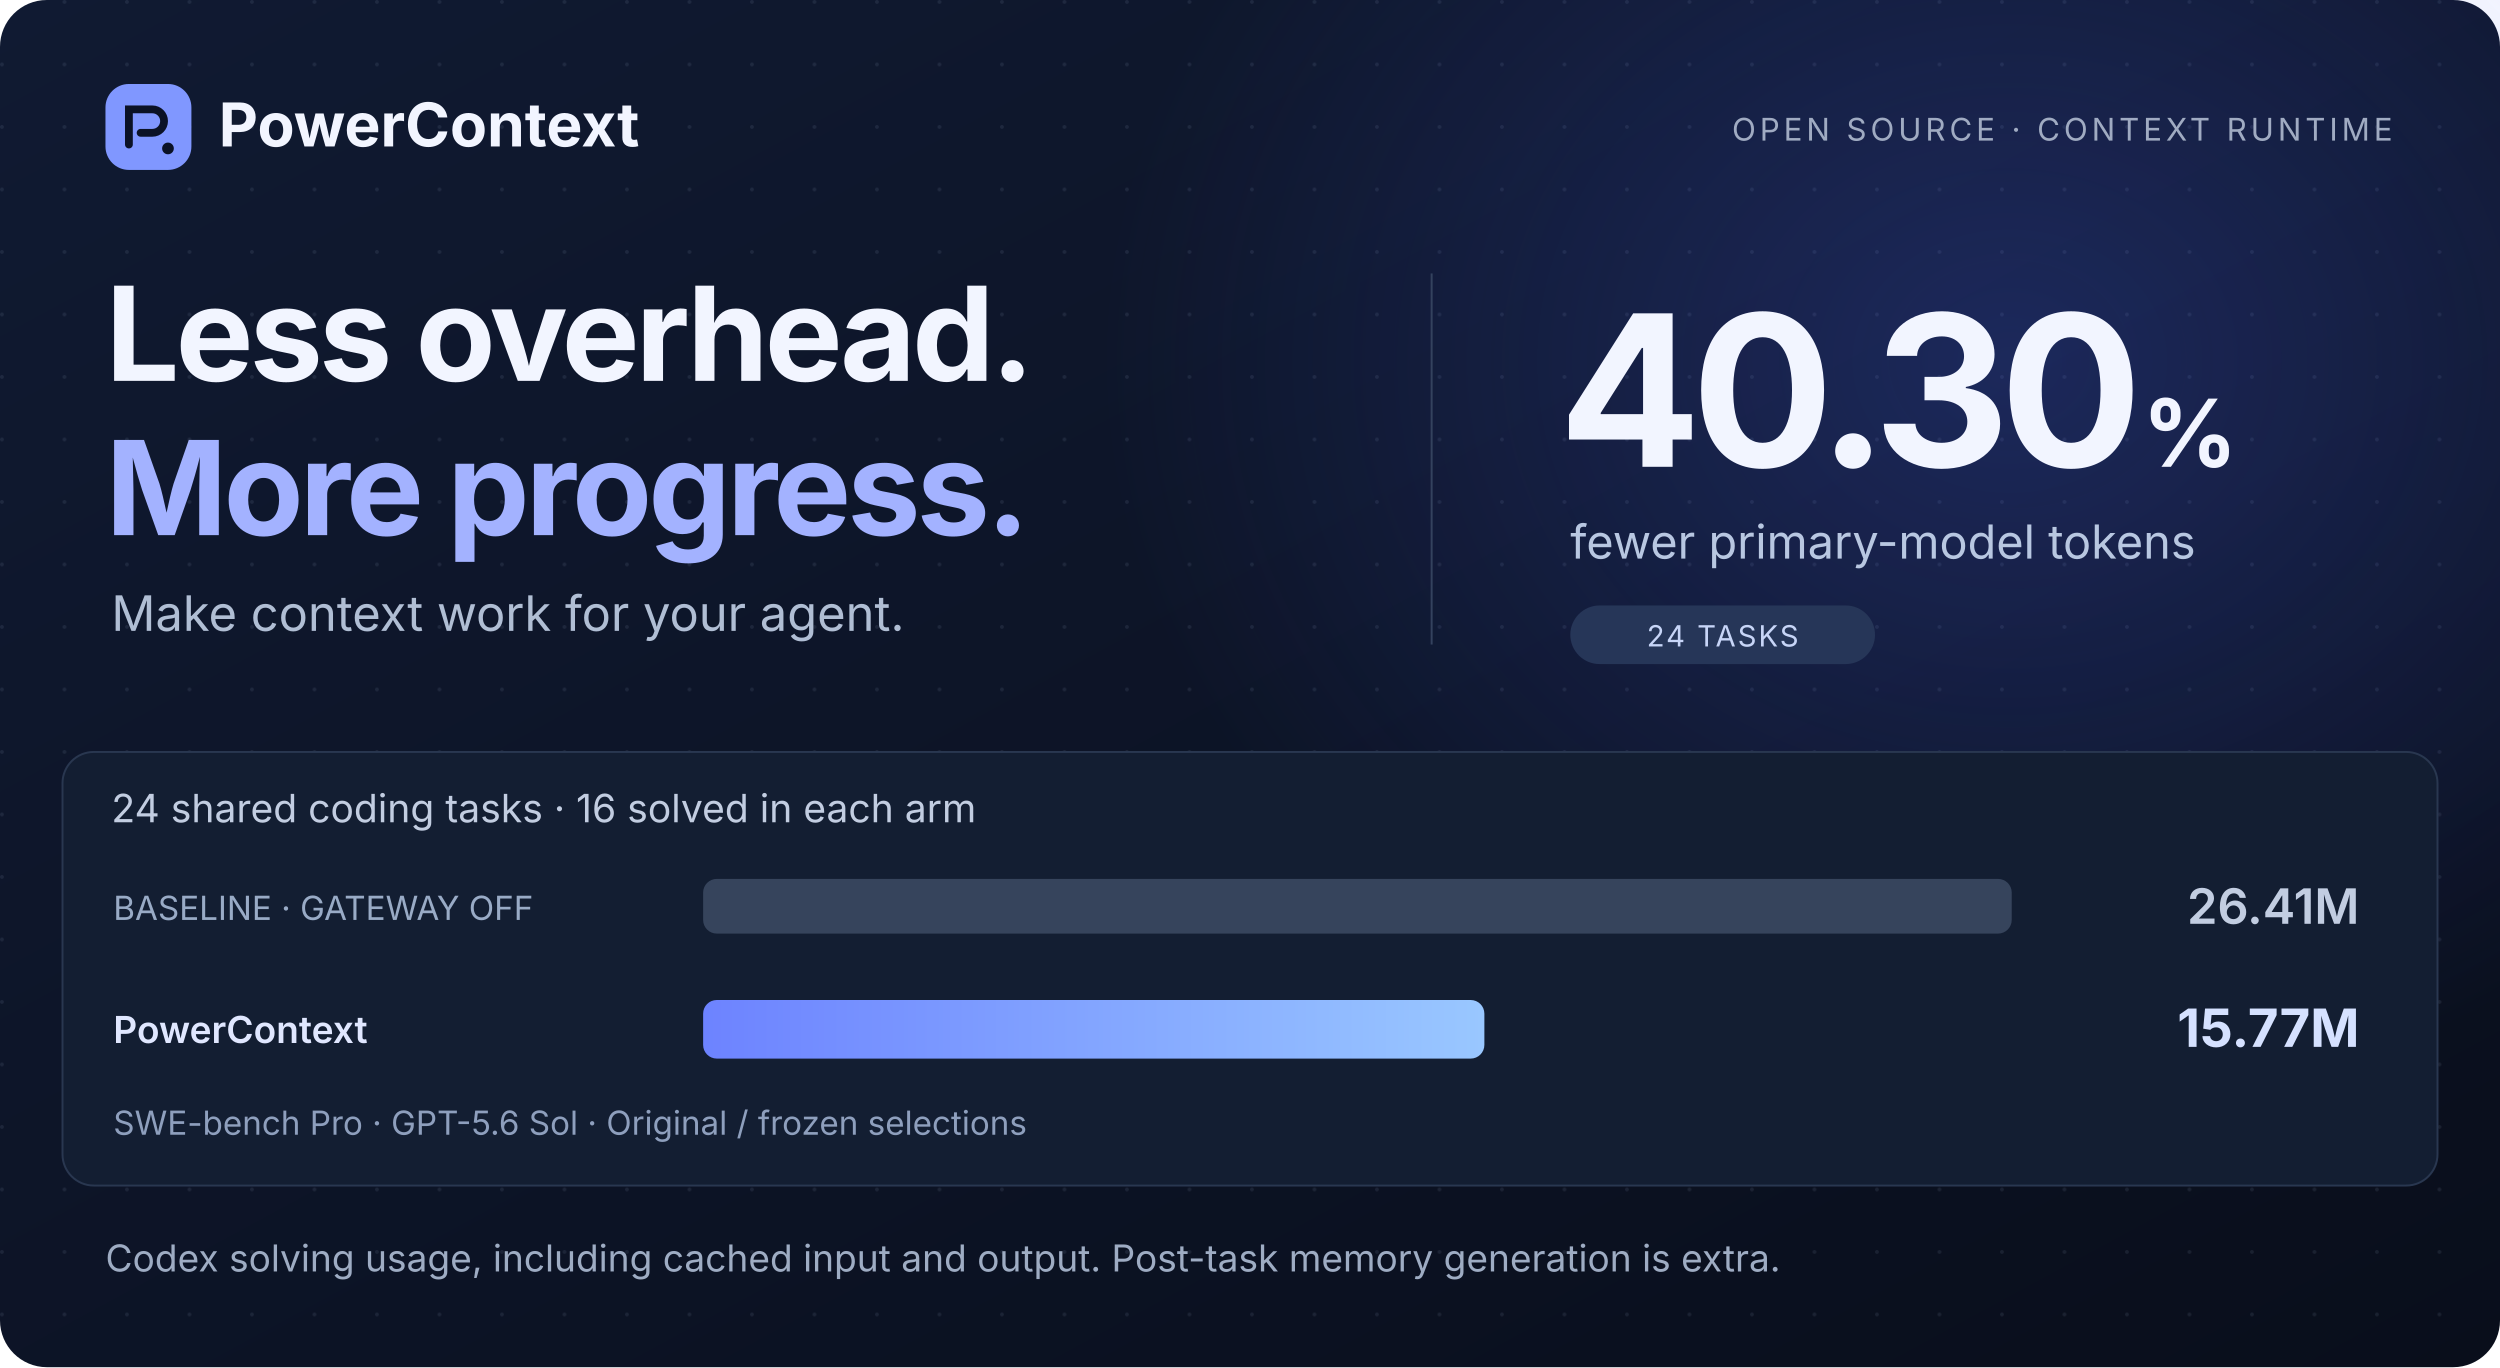
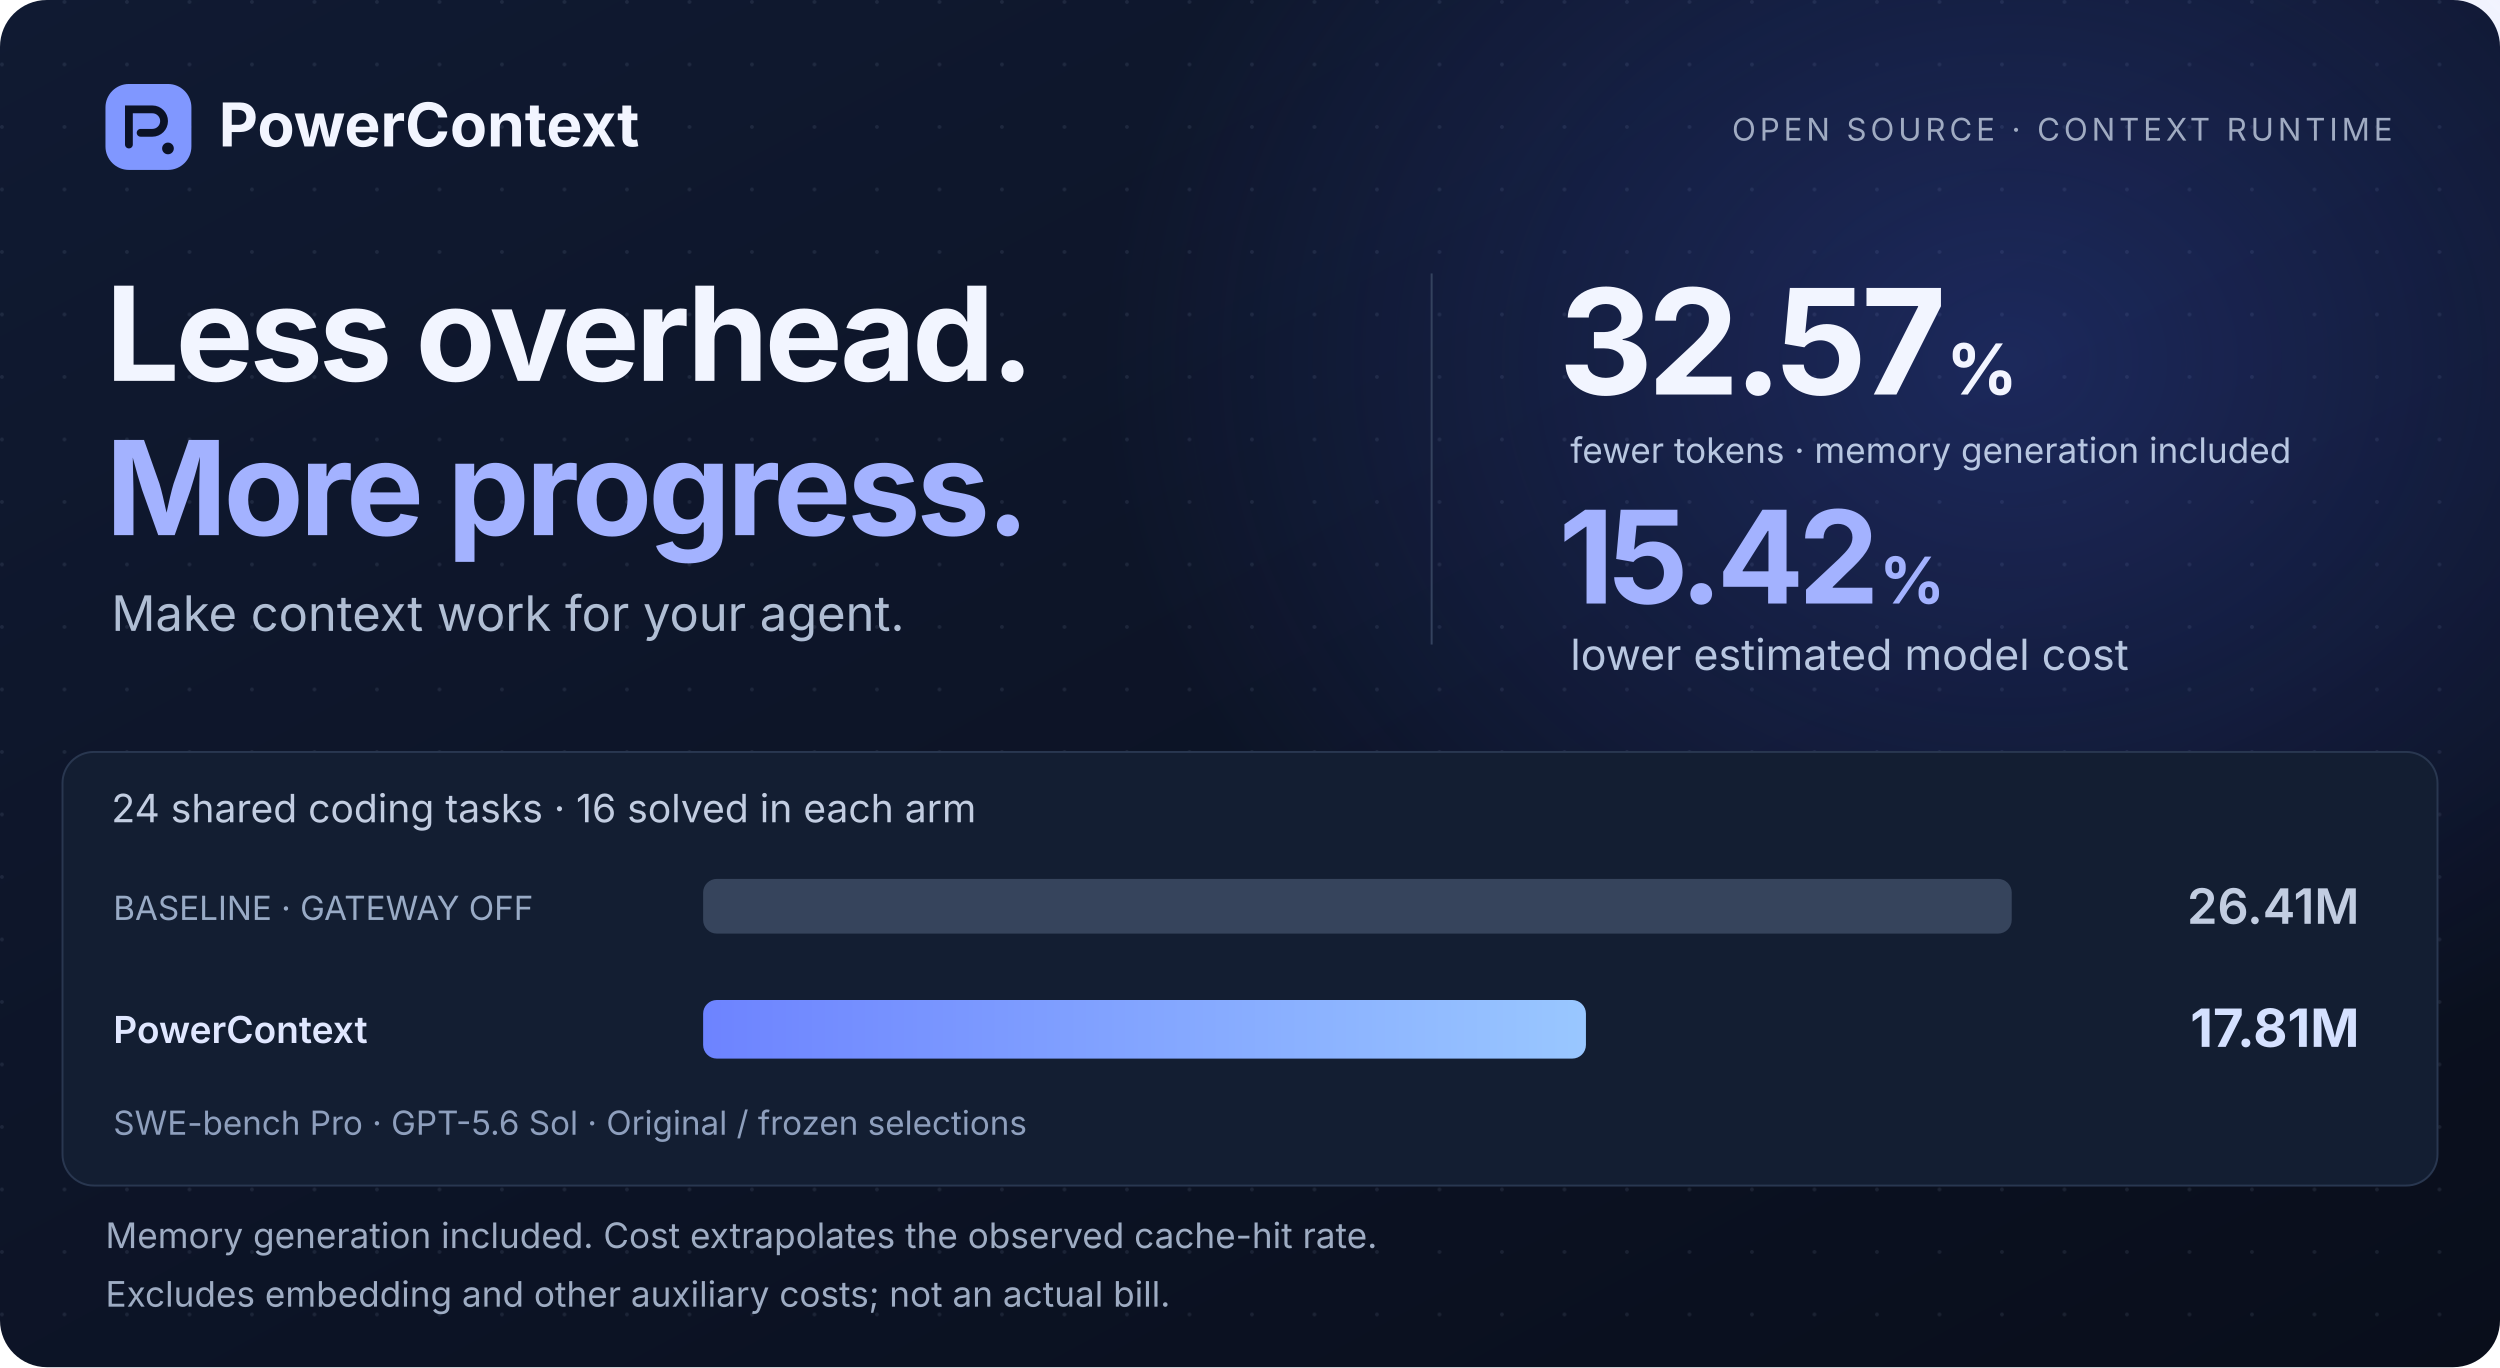
<svg xmlns="http://www.w3.org/2000/svg" width="1280" height="700" viewBox="0 0 1280 700" role="img" aria-labelledby="title desc">
  <defs>
    <linearGradient id="bg" x2="1" y2="1">
      <stop stop-color="#101a32" />
      <stop offset="1" stop-color="#090e1b" />
    </linearGradient>
    <radialGradient id="glow">
      <stop stop-color="#4a64f4" stop-opacity=".26" />
      <stop offset="1" stop-color="#4a64f4" stop-opacity="0" />
    </radialGradient>
    <linearGradient id="bar">
      <stop stop-color="#6d83ff" />
      <stop offset="1" stop-color="#99c7ff" />
    </linearGradient>
    <pattern id="dots" width="32" height="32" patternUnits="userSpaceOnUse">
      <circle cx="1" cy="1" r="1" fill="#aec1e4" opacity=".10" />
    </pattern>
  </defs>
  <rect width="1280" height="700" rx="24" fill="url(#bg)" />
  <rect width="1280" height="700" rx="24" fill="url(#dots)" />
  <ellipse cx="1030" cy="185" rx="470" ry="390" fill="url(#glow)" />
  <g font-family="Inter,-apple-system,BlinkMacSystemFont,Segoe UI,PingFang SC,Microsoft YaHei,Arial,sans-serif">
    <g transform="translate(54 43)">
      <rect width="44" height="44" rx="12" fill="#8097ff" />
      <path d="M12 31V13h12a6 6 0 0 1 0 12h-6" fill="none" stroke="#0b1226" stroke-width="4" stroke-linecap="round" />
      <circle cx="32" cy="33" r="3" fill="#0b1226" />
    </g>
    <text x="112" y="75" font-size="31" font-weight="700" fill="#f2f5ff">PowerContext</text>
    <text x="1225" y="72" text-anchor="end" font-size="16" letter-spacing="2" fill="#a0abc2">OPEN SOURCE · CONTEXT RUNTIME</text>
    <text x="54" y="195" font-size="67" font-weight="750" letter-spacing="-2" fill="#f2f5ff">Less overhead.</text>
    <text x="54" y="274" font-size="67" font-weight="750" letter-spacing="-2" fill="#a3b2ff">More progress.</text>
    <text x="57" y="323" font-size="25" fill="#b0bed4">Make context work for your agent.</text>
    <line x1="733" y1="140" x2="733" y2="330" stroke="#34425e" />
-     <text x="798" y="239" font-size="108" font-weight="750" letter-spacing="-5" fill="#f2f5ff">40.30<tspan font-size="48" letter-spacing="0">%</tspan>
+     <text x="798" y="202" font-size="75" font-weight="750" letter-spacing="-3" fill="#f2f5ff">32.57<tspan font-size="36">%</tspan>
    </text>
-     <text x="804" y="286" font-size="24" fill="#b8c7e1">fewer primary-model tokens</text>
-     <rect x="804" y="310" width="156" height="30" rx="15" fill="#263658" />
-     <text x="882" y="331" text-anchor="middle" font-size="15" fill="#c7d5f7" letter-spacing="1">24 TASKS</text>
+     <text x="804" y="237" font-size="18" fill="#b8c7e1">fewer tokens · memory generation included</text>
+     <text x="798" y="309" font-size="66" font-weight="750" letter-spacing="-3" fill="#a3b2ff">15.42<tspan font-size="33">%</tspan>
+     </text>
+     <text x="804" y="343" font-size="22" fill="#b8c7e1">lower estimated model cost</text>
    <rect x="32" y="385" width="1216" height="222" rx="16" fill="#131e32" stroke="#293750" />
    <text x="57" y="421" font-size="20" fill="#c2cde1">24 shared coding tasks · 16 solved in each arm</text>
    <text x="58" y="471" font-size="17" fill="#99abc6">BASELINE · GATEWAY OFF</text>
    <rect x="360" y="450" width="670" height="28" rx="7" fill="#36445c" />
    <text x="1208" y="473" text-anchor="end" font-size="25" fill="#c2cde1" font-weight="600">26.41M</text>
    <text x="58" y="534" font-size="19" fill="#e0e7ff" font-weight="600">PowerContext</text>
-     <rect x="360" y="512" width="400" height="30" rx="7" fill="url(#bar)" />
-     <text x="1208" y="536" text-anchor="end" font-size="27" fill="#d5e1ff" font-weight="700">15.77M</text>
+     <rect x="360" y="512" width="452" height="30" rx="7" fill="url(#bar)" />
+     <text x="1208" y="536" text-anchor="end" font-size="27" fill="#d5e1ff" font-weight="700">17.81M</text>
    <text x="58" y="581" font-size="17" fill="#8e9fbd">SWE-bench Pro · GPT-5.6 Sol · Original / frozen selections</text>
-     <text x="54" y="651" font-size="19" fill="#9eacc3">Codex solving usage, including cached input and output. Post-task memory generation is extra.</text>
+     <text x="54" y="639" font-size="18" fill="#9eacc3">Memory generation included. Cost extrapolates the observed cache-hit rate.</text>
+     <text x="54" y="669" font-size="18" fill="#9eacc3">Excludes embedding and other auxiliary costs; not an actual bill.</text>
  </g>
</svg>
